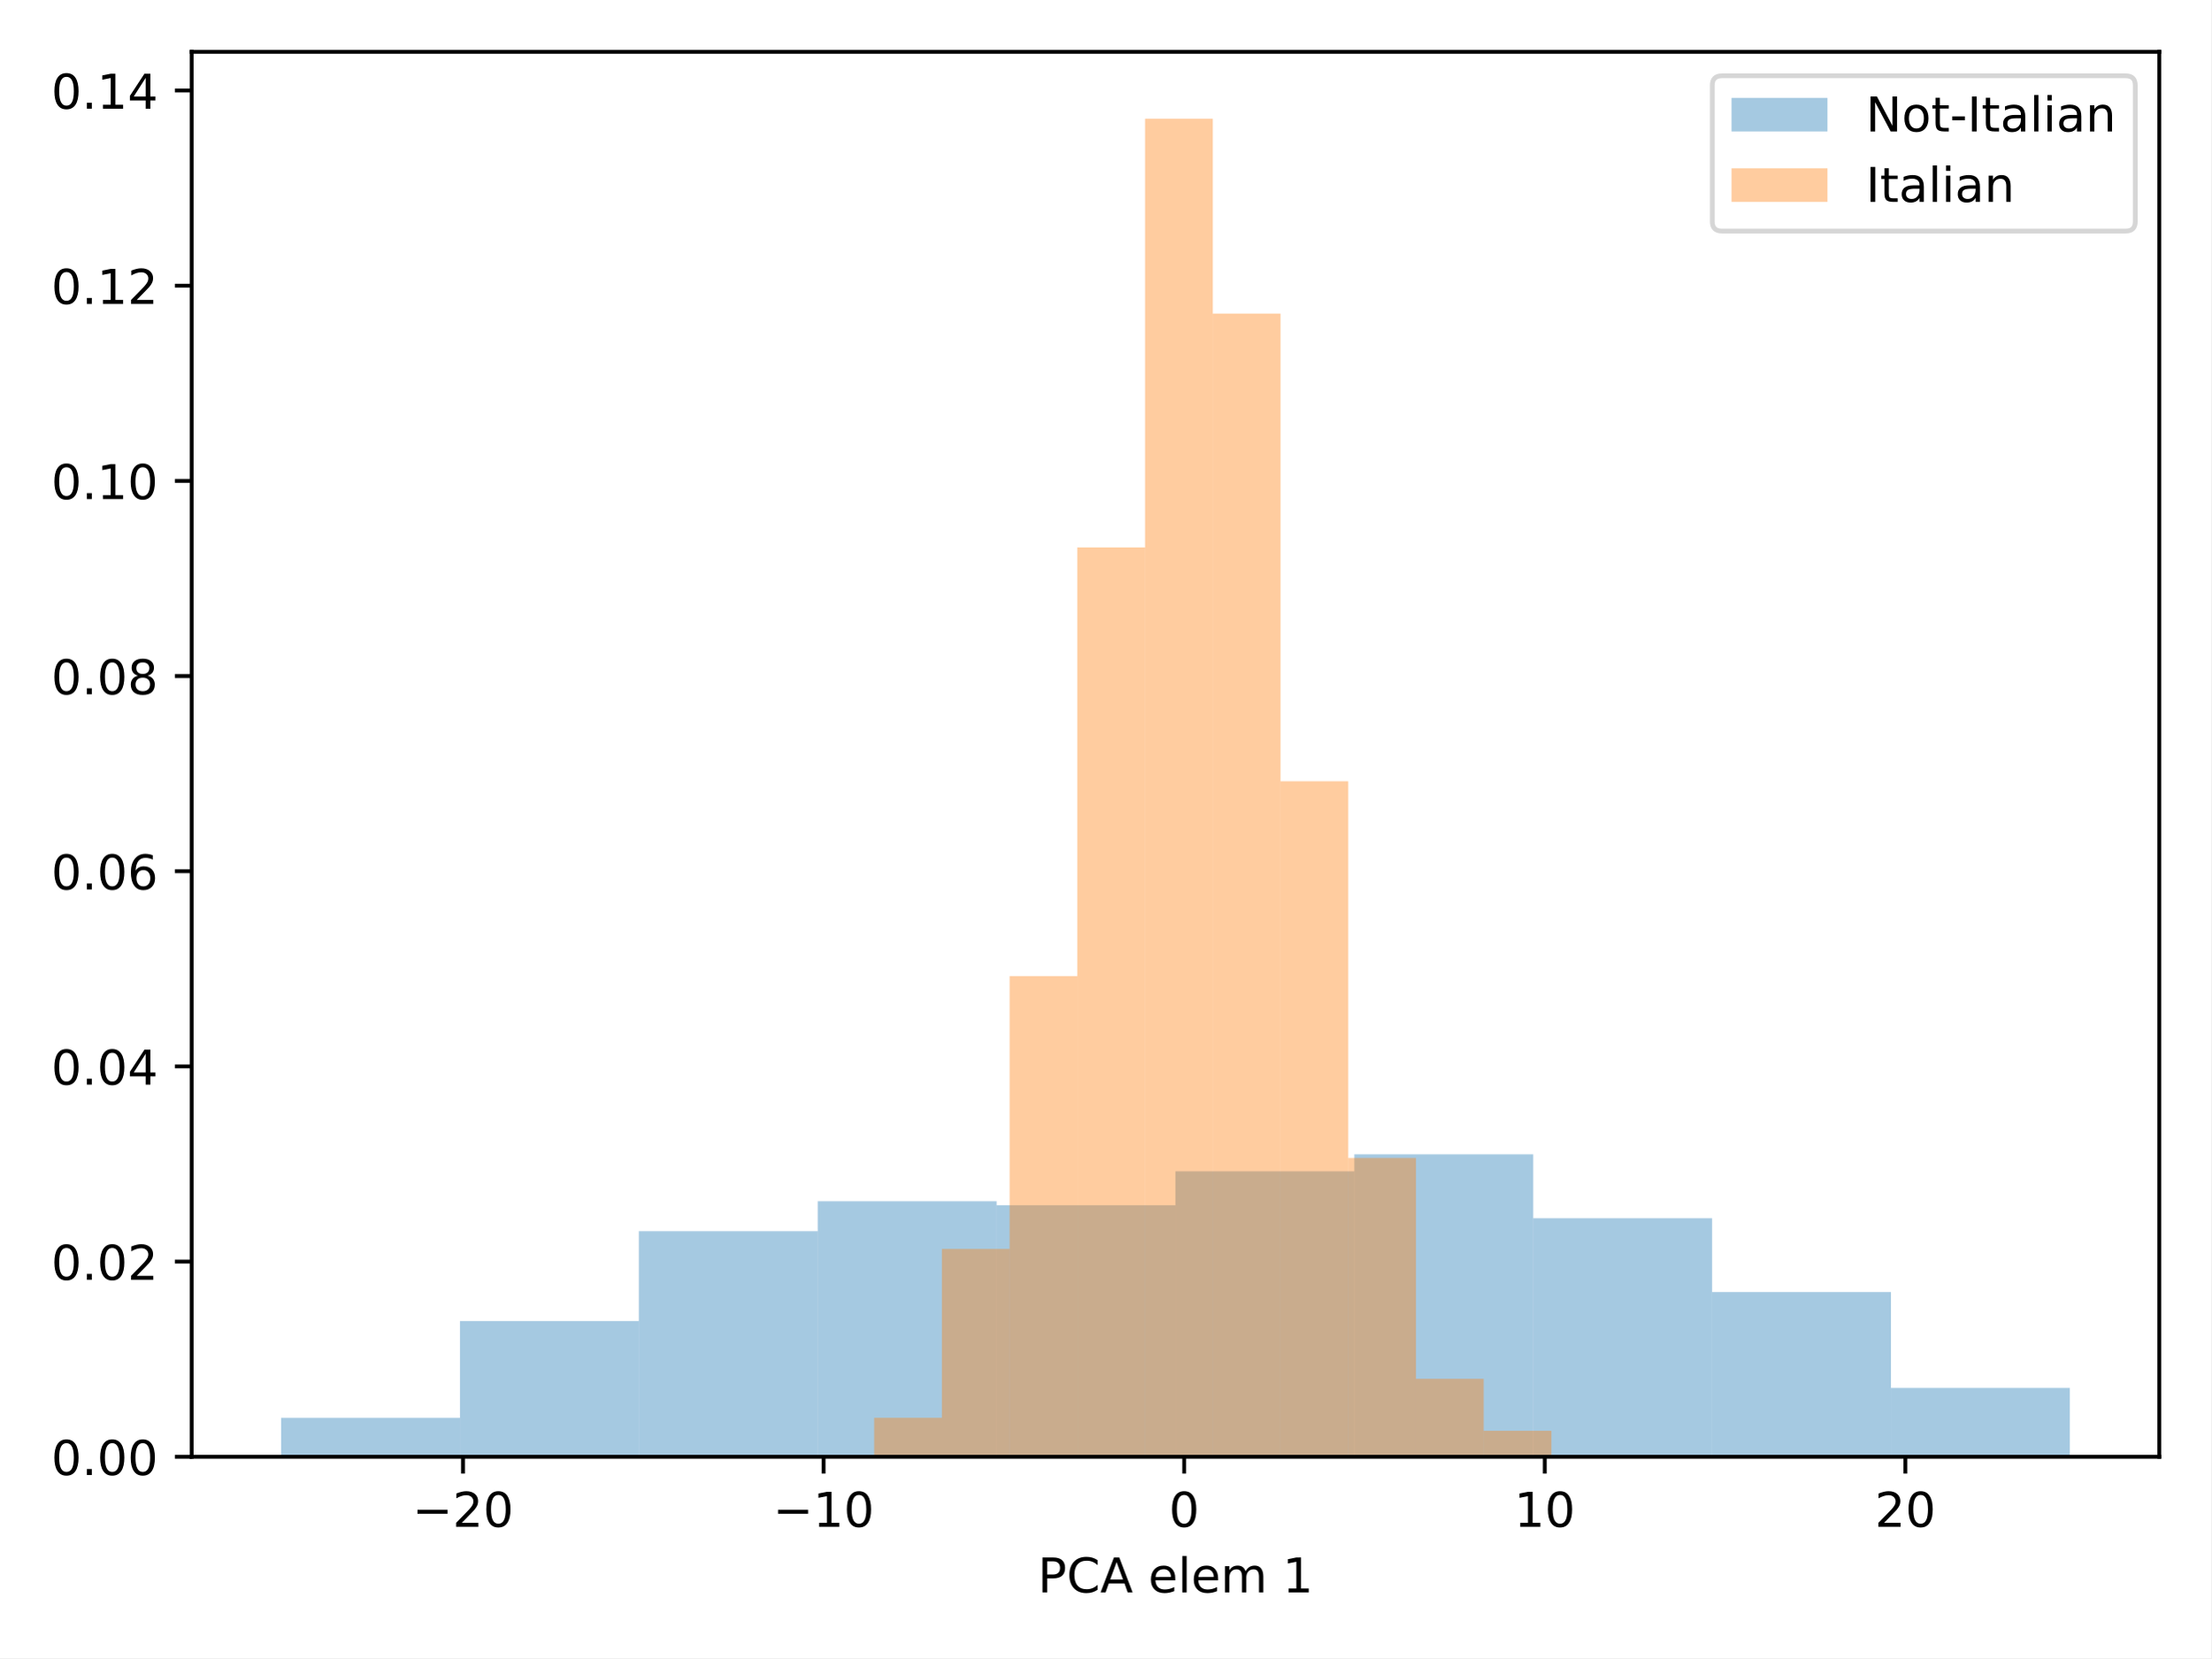
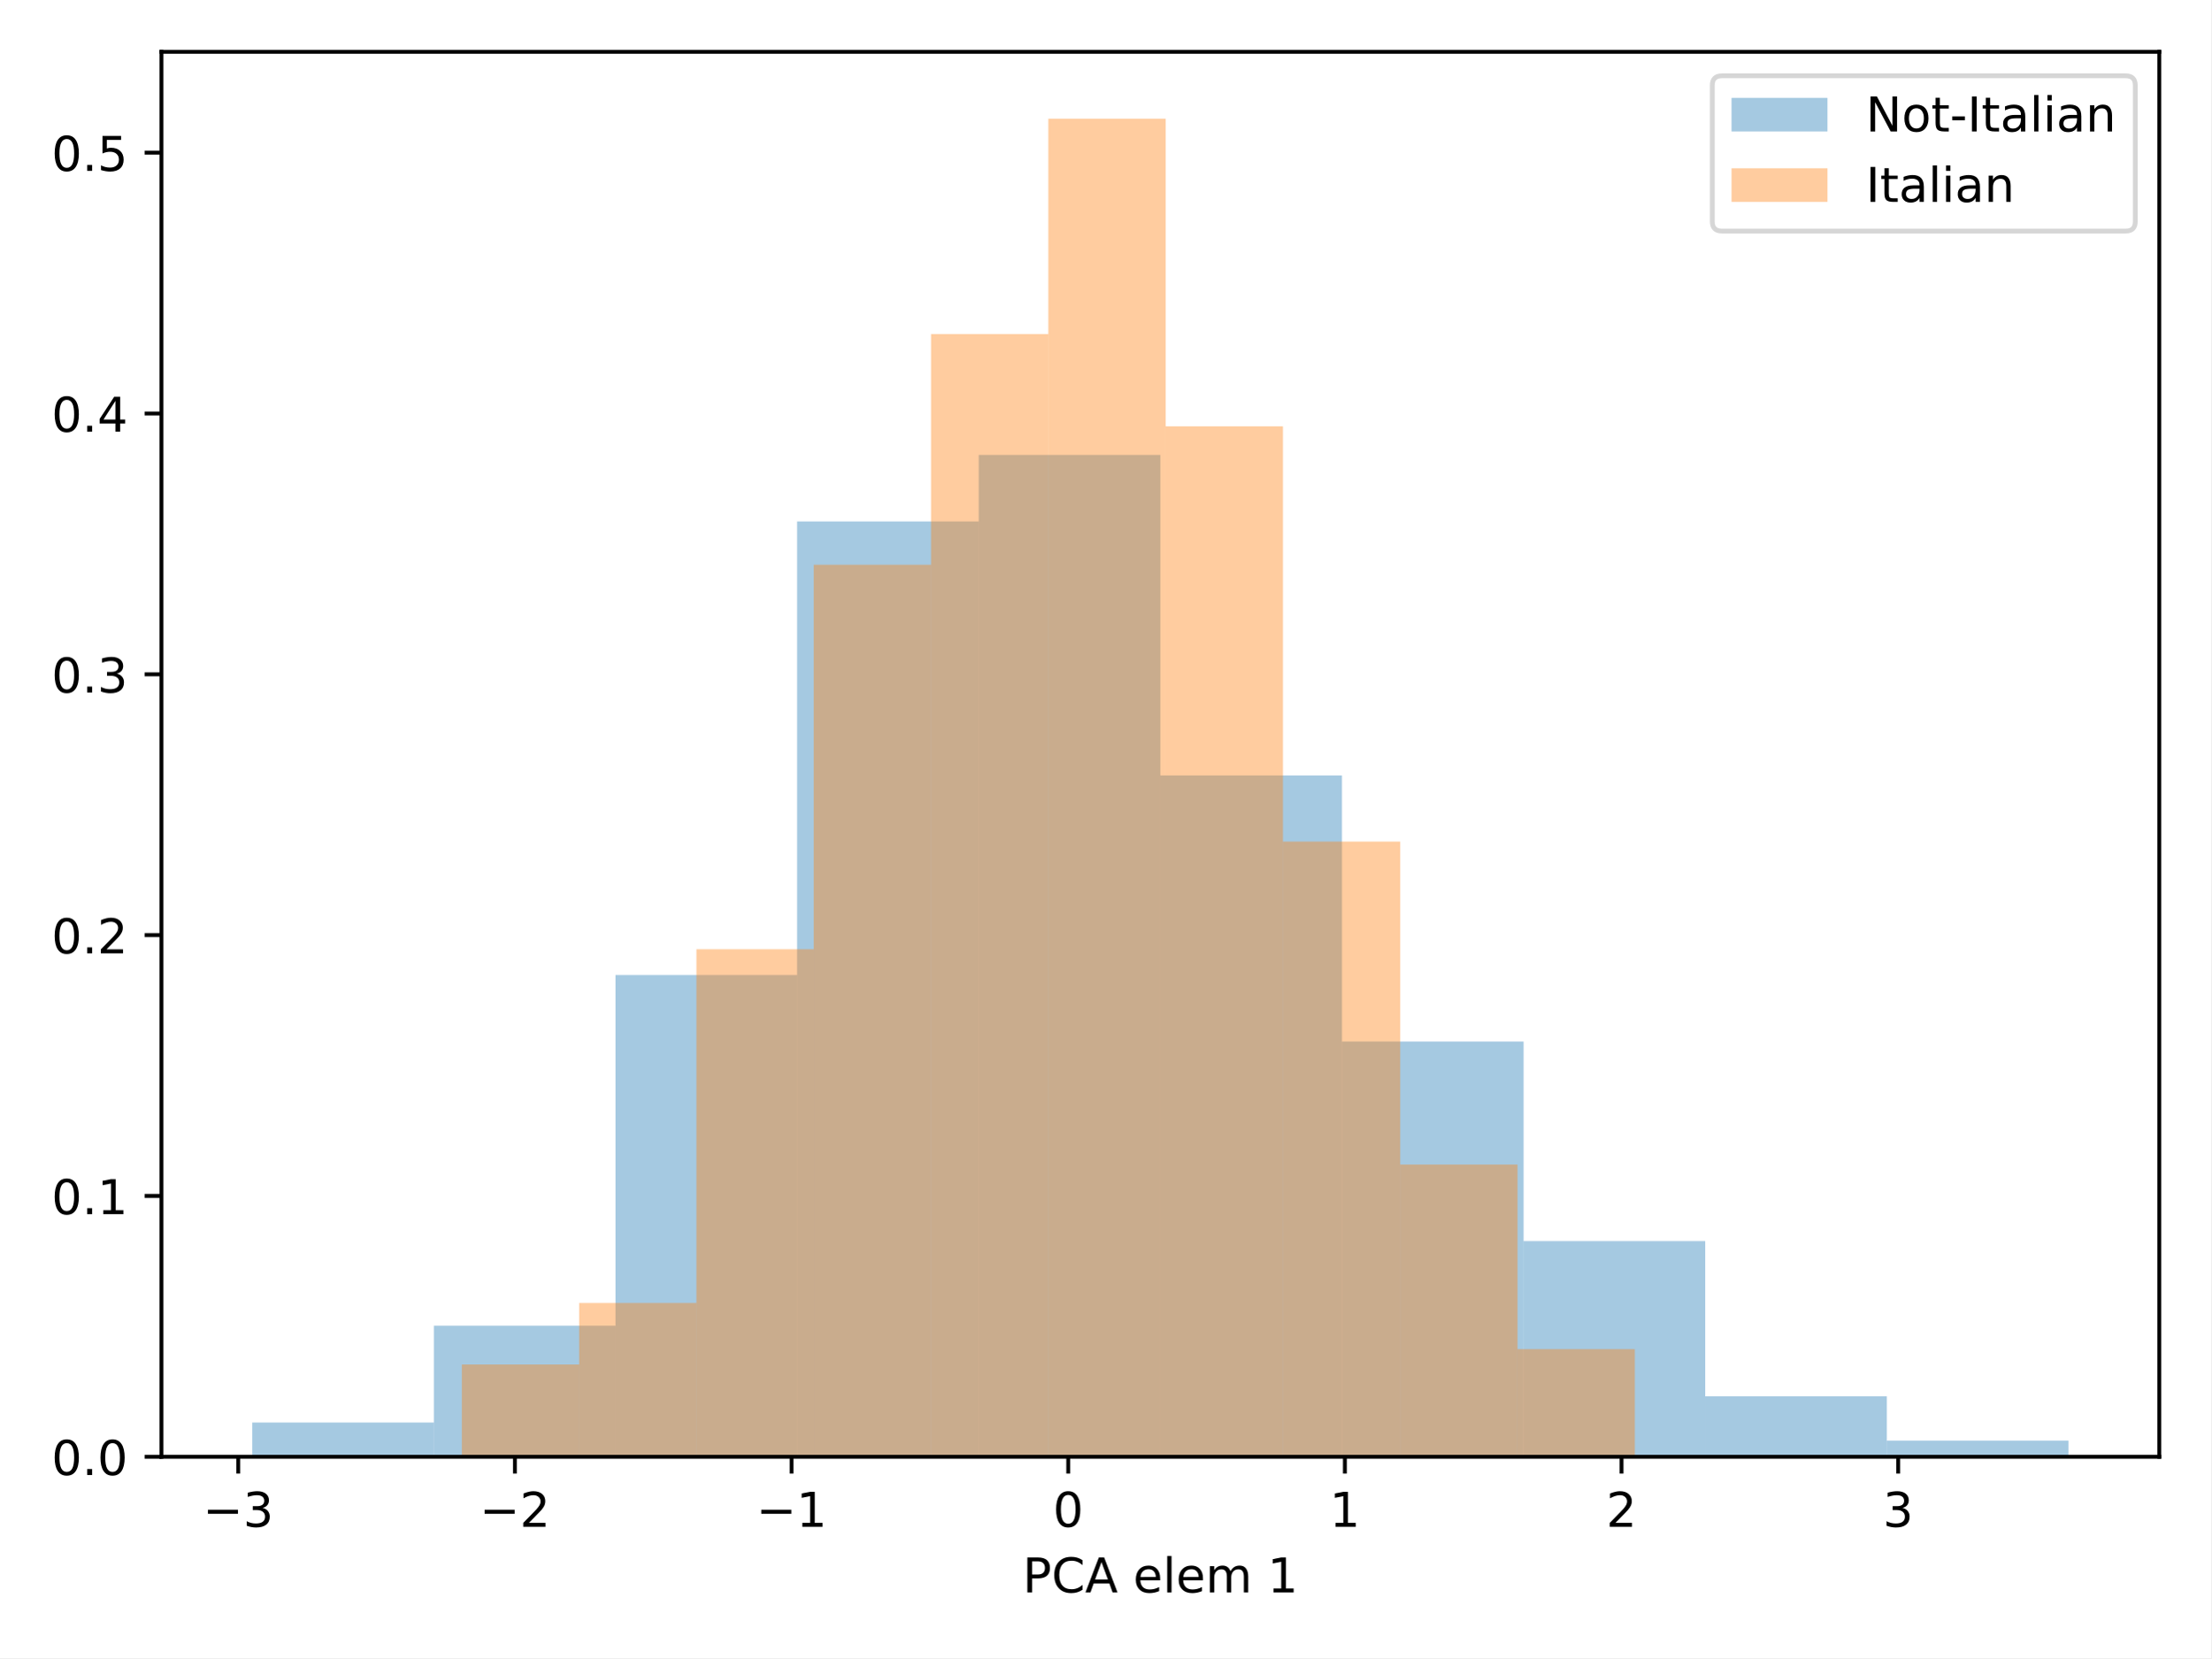
<svg xmlns="http://www.w3.org/2000/svg" xmlns:xlink="http://www.w3.org/1999/xlink" width="460.8pt" height="345.6pt" viewBox="0 0 460.8 345.6" version="1.1">
  <defs>
    <style type="text/css">*{stroke-linejoin: round; stroke-linecap: butt}</style>
  </defs>
  <g id="figure_1">
    <g id="patch_1">
      <path d="M 0 345.6  L 460.8 345.6  L 460.8 0  L 0 0  z " style="fill: #ffffff" />
    </g>
    <g id="axes_1">
      <g id="patch_2">
-         <path d="M 39.94 303.64  L 450 303.64  L 450 10.8  L 39.94 10.8  z " style="fill: #ffffff" />
+         <path d="M 33.64 303.64  L 450 303.64  L 450 10.8  L 33.64 10.8  z " style="fill: #ffffff" />
      </g>
      <g id="patch_3">
-         <path d="M 58.579 303.64  L 95.857 303.64  L 95.857 295.526  L 58.579 295.526  z " clip-path="url(#p3e5ce2c3be)" style="fill: #1f77b4; opacity: 0.4" />
+         <path d="M 52.565 303.64  L 90.416 303.64  L 90.416 296.497  L 52.565 296.497  z " clip-path="url(#p12274341e9)" style="fill: #1f77b4; opacity: 0.4" />
      </g>
      <g id="patch_4">
-         <path d="M 95.857 303.64  L 133.135 303.64  L 133.135 275.345  L 95.857 275.345  z " clip-path="url(#p3e5ce2c3be)" style="fill: #1f77b4; opacity: 0.4" />
+         <path d="M 90.416 303.64  L 128.267 303.64  L 128.267 276.329  L 90.416 276.329  z " clip-path="url(#p12274341e9)" style="fill: #1f77b4; opacity: 0.4" />
      </g>
      <g id="patch_5">
-         <path d="M 133.135 303.64  L 170.414 303.64  L 170.414 256.62  L 133.135 256.62  z " clip-path="url(#p3e5ce2c3be)" style="fill: #1f77b4; opacity: 0.4" />
+         <path d="M 128.267 303.64  L 166.118 303.64  L 166.118 203.221  L 128.267 203.221  z " clip-path="url(#p12274341e9)" style="fill: #1f77b4; opacity: 0.4" />
      </g>
      <g id="patch_6">
-         <path d="M 170.414 303.64  L 207.692 303.64  L 207.692 250.378  L 170.414 250.378  z " clip-path="url(#p3e5ce2c3be)" style="fill: #1f77b4; opacity: 0.4" />
+         <path d="M 166.118 303.64  L 203.969 303.64  L 203.969 108.684  L 166.118 108.684  z " clip-path="url(#p12274341e9)" style="fill: #1f77b4; opacity: 0.4" />
      </g>
      <g id="patch_7">
-         <path d="M 207.692 303.64  L 244.97 303.64  L 244.97 251.21  L 207.692 251.21  z " clip-path="url(#p3e5ce2c3be)" style="fill: #1f77b4; opacity: 0.4" />
+         <path d="M 203.969 303.64  L 241.82 303.64  L 241.82 94.819  L 203.969 94.819  z " clip-path="url(#p12274341e9)" style="fill: #1f77b4; opacity: 0.4" />
      </g>
      <g id="patch_8">
-         <path d="M 244.97 303.64  L 282.248 303.64  L 282.248 244.137  L 244.97 244.137  z " clip-path="url(#p3e5ce2c3be)" style="fill: #1f77b4; opacity: 0.4" />
+         <path d="M 241.82 303.64  L 279.671 303.64  L 279.671 161.625  L 241.82 161.625  z " clip-path="url(#p12274341e9)" style="fill: #1f77b4; opacity: 0.4" />
      </g>
      <g id="patch_9">
-         <path d="M 282.248 303.64  L 319.526 303.64  L 319.526 240.6  L 282.248 240.6  z " clip-path="url(#p3e5ce2c3be)" style="fill: #1f77b4; opacity: 0.4" />
+         <path d="M 279.671 303.64  L 317.522 303.64  L 317.522 217.086  L 279.671 217.086  z " clip-path="url(#p12274341e9)" style="fill: #1f77b4; opacity: 0.4" />
      </g>
      <g id="patch_10">
-         <path d="M 319.526 303.64  L 356.805 303.64  L 356.805 253.915  L 319.526 253.915  z " clip-path="url(#p3e5ce2c3be)" style="fill: #1f77b4; opacity: 0.4" />
+         <path d="M 317.522 303.64  L 355.373 303.64  L 355.373 258.683  L 317.522 258.683  z " clip-path="url(#p12274341e9)" style="fill: #1f77b4; opacity: 0.4" />
      </g>
      <g id="patch_11">
-         <path d="M 356.805 303.64  L 394.083 303.64  L 394.083 269.311  L 356.805 269.311  z " clip-path="url(#p3e5ce2c3be)" style="fill: #1f77b4; opacity: 0.4" />
+         <path d="M 355.373 303.64  L 393.224 303.64  L 393.224 291.035  L 355.373 291.035  z " clip-path="url(#p12274341e9)" style="fill: #1f77b4; opacity: 0.4" />
      </g>
      <g id="patch_12">
-         <path d="M 394.083 303.64  L 431.361 303.64  L 431.361 289.284  L 394.083 289.284  z " clip-path="url(#p3e5ce2c3be)" style="fill: #1f77b4; opacity: 0.4" />
+         <path d="M 393.224 303.64  L 431.075 303.64  L 431.075 300.279  L 393.224 300.279  z " clip-path="url(#p12274341e9)" style="fill: #1f77b4; opacity: 0.4" />
      </g>
      <g id="patch_13">
-         <path d="M 182.178 303.64  L 196.292 303.64  L 196.292 295.517  L 182.178 295.517  z " clip-path="url(#p3e5ce2c3be)" style="fill: #ff7f0e; opacity: 0.4" />
+         <path d="M 96.247 303.64  L 120.693 303.64  L 120.693 284.406  L 96.247 284.406  z " clip-path="url(#p12274341e9)" style="fill: #ff7f0e; opacity: 0.4" />
      </g>
      <g id="patch_14">
-         <path d="M 196.292 303.64  L 210.406 303.64  L 210.406 260.316  L 196.292 260.316  z " clip-path="url(#p3e5ce2c3be)" style="fill: #ff7f0e; opacity: 0.4" />
+         <path d="M 120.693 303.64  L 145.138 303.64  L 145.138 271.583  L 120.693 271.583  z " clip-path="url(#p12274341e9)" style="fill: #ff7f0e; opacity: 0.4" />
      </g>
      <g id="patch_15">
-         <path d="M 210.406 303.64  L 224.52 303.64  L 224.52 203.454  L 210.406 203.454  z " clip-path="url(#p3e5ce2c3be)" style="fill: #ff7f0e; opacity: 0.4" />
+         <path d="M 145.138 303.64  L 169.584 303.64  L 169.584 197.852  L 145.138 197.852  z " clip-path="url(#p12274341e9)" style="fill: #ff7f0e; opacity: 0.4" />
      </g>
      <g id="patch_16">
-         <path d="M 224.52 303.64  L 238.634 303.64  L 238.634 114.1  L 224.52 114.1  z " clip-path="url(#p3e5ce2c3be)" style="fill: #ff7f0e; opacity: 0.4" />
+         <path d="M 169.584 303.64  L 194.029 303.64  L 194.029 117.71  L 169.584 117.71  z " clip-path="url(#p12274341e9)" style="fill: #ff7f0e; opacity: 0.4" />
      </g>
      <g id="patch_17">
-         <path d="M 238.634 303.64  L 252.748 303.64  L 252.748 24.745  L 238.634 24.745  z " clip-path="url(#p3e5ce2c3be)" style="fill: #ff7f0e; opacity: 0.4" />
+         <path d="M 194.029 303.64  L 218.475 303.64  L 218.475 69.624  L 194.029 69.624  z " clip-path="url(#p12274341e9)" style="fill: #ff7f0e; opacity: 0.4" />
      </g>
      <g id="patch_18">
-         <path d="M 252.748 303.64  L 266.862 303.64  L 266.862 65.361  L 252.748 65.361  z " clip-path="url(#p3e5ce2c3be)" style="fill: #ff7f0e; opacity: 0.4" />
+         <path d="M 218.475 303.64  L 242.92 303.64  L 242.92 24.745  L 218.475 24.745  z " clip-path="url(#p12274341e9)" style="fill: #ff7f0e; opacity: 0.4" />
      </g>
      <g id="patch_19">
-         <path d="M 266.862 303.64  L 280.976 303.64  L 280.976 162.839  L 266.862 162.839  z " clip-path="url(#p3e5ce2c3be)" style="fill: #ff7f0e; opacity: 0.4" />
+         <path d="M 242.92 303.64  L 267.366 303.64  L 267.366 88.859  L 242.92 88.859  z " clip-path="url(#p12274341e9)" style="fill: #ff7f0e; opacity: 0.4" />
      </g>
      <g id="patch_20">
-         <path d="M 280.976 303.64  L 295.09 303.64  L 295.09 241.362  L 280.976 241.362  z " clip-path="url(#p3e5ce2c3be)" style="fill: #ff7f0e; opacity: 0.4" />
+         <path d="M 267.366 303.64  L 291.811 303.64  L 291.811 175.412  L 267.366 175.412  z " clip-path="url(#p12274341e9)" style="fill: #ff7f0e; opacity: 0.4" />
      </g>
      <g id="patch_21">
-         <path d="M 295.09 303.64  L 309.205 303.64  L 309.205 287.394  L 295.09 287.394  z " clip-path="url(#p3e5ce2c3be)" style="fill: #ff7f0e; opacity: 0.4" />
+         <path d="M 291.811 303.64  L 316.257 303.64  L 316.257 242.732  L 291.811 242.732  z " clip-path="url(#p12274341e9)" style="fill: #ff7f0e; opacity: 0.4" />
      </g>
      <g id="patch_22">
-         <path d="M 309.205 303.64  L 323.319 303.64  L 323.319 298.225  L 309.205 298.225  z " clip-path="url(#p3e5ce2c3be)" style="fill: #ff7f0e; opacity: 0.4" />
+         <path d="M 316.257 303.64  L 340.702 303.64  L 340.702 281.2  L 316.257 281.2  z " clip-path="url(#p12274341e9)" style="fill: #ff7f0e; opacity: 0.4" />
      </g>
      <g id="matplotlib.axis_1">
        <g id="xtick_1">
          <g id="line2d_1">
            <defs>
-               <path id="m0249acb143" d="M 0 0  L 0 3.5  " style="stroke: #000000; stroke-width: 0.8" />
+               <path id="m797d9defd5" d="M 0 0  L 0 3.5  " style="stroke: #000000; stroke-width: 0.8" />
            </defs>
            <g>
-               <use xlink:href="#m0249acb143" x="96.488" y="303.64" style="stroke: #000000; stroke-width: 0.8" />
+               <use xlink:href="#m797d9defd5" x="49.646" y="303.64" style="stroke: #000000; stroke-width: 0.8" />
            </g>
          </g>
          <g id="text_1">
-             <g transform="translate(85.9361 318.2384) scale(0.1 -0.1)">
+             <g transform="translate(42.27496 318.2384) scale(0.1 -0.1)">
              <defs>
                <path id="DejaVuSans-2212" d="M 678 2272  L 4684 2272  L 4684 1741  L 678 1741  L 678 2272  z " transform="scale(0.015625)" />
+                 <path id="DejaVuSans-33" d="M 2597 2516  Q 3050 2419 3304 2112  Q 3559 1806 3559 1356  Q 3559 666 3084 287  Q 2609 -91 1734 -91  Q 1441 -91 1130 -33  Q 819 25 488 141  L 488 750  Q 750 597 1062 519  Q 1375 441 1716 441  Q 2309 441 2620 675  Q 2931 909 2931 1356  Q 2931 1769 2642 2001  Q 2353 2234 1838 2234  L 1294 2234  L 1294 2753  L 1863 2753  Q 2328 2753 2575 2939  Q 2822 3125 2822 3475  Q 2822 3834 2567 4026  Q 2313 4219 1838 4219  Q 1578 4219 1281 4162  Q 984 4106 628 3988  L 628 4550  Q 988 4650 1302 4700  Q 1616 4750 1894 4750  Q 2613 4750 3031 4423  Q 3450 4097 3450 3541  Q 3450 3153 3228 2886  Q 3006 2619 2597 2516  z " transform="scale(0.015625)" />
+               </defs>
+               <use xlink:href="#DejaVuSans-2212" />
+               <use xlink:href="#DejaVuSans-33" x="83.789" />
+             </g>
+           </g>
+         </g>
+         <g id="xtick_2">
+           <g id="line2d_2">
+             <g>
+               <use xlink:href="#m797d9defd5" x="107.304" y="303.64" style="stroke: #000000; stroke-width: 0.8" />
+             </g>
+           </g>
+           <g id="text_2">
+             <g transform="translate(99.93296 318.2384) scale(0.1 -0.1)">
+               <defs>
                <path id="DejaVuSans-32" d="M 1228 531  L 3431 531  L 3431 0  L 469 0  L 469 531  Q 828 903 1448 1529  Q 2069 2156 2228 2338  Q 2531 2678 2651 2914  Q 2772 3150 2772 3378  Q 2772 3750 2511 3984  Q 2250 4219 1831 4219  Q 1534 4219 1204 4116  Q 875 4013 500 3803  L 500 4441  Q 881 4594 1212 4672  Q 1544 4750 1819 4750  Q 2544 4750 2975 4387  Q 3406 4025 3406 3419  Q 3406 3131 3298 2873  Q 3191 2616 2906 2266  Q 2828 2175 2409 1742  Q 1991 1309 1228 531  z " transform="scale(0.015625)" />
-                 <path id="DejaVuSans-30" d="M 2034 4250  Q 1547 4250 1301 3770  Q 1056 3291 1056 2328  Q 1056 1369 1301 889  Q 1547 409 2034 409  Q 2525 409 2770 889  Q 3016 1369 3016 2328  Q 3016 3291 2770 3770  Q 2525 4250 2034 4250  z M 2034 4750  Q 2819 4750 3233 4129  Q 3647 3509 3647 2328  Q 3647 1150 3233 529  Q 2819 -91 2034 -91  Q 1250 -91 836 529  Q 422 1150 422 2328  Q 422 3509 836 4129  Q 1250 4750 2034 4750  z " transform="scale(0.015625)" />
              </defs>
              <use xlink:href="#DejaVuSans-2212" />
              <use xlink:href="#DejaVuSans-32" x="83.789" />
-               <use xlink:href="#DejaVuSans-30" x="147.412" />
-             </g>
-           </g>
-         </g>
-         <g id="xtick_2">
-           <g id="line2d_2">
-             <g>
-               <use xlink:href="#m0249acb143" x="171.638" y="303.64" style="stroke: #000000; stroke-width: 0.8" />
-             </g>
-           </g>
-           <g id="text_2">
-             <g transform="translate(161.0861 318.2384) scale(0.1 -0.1)">
+             </g>
+           </g>
+         </g>
+         <g id="xtick_3">
+           <g id="line2d_3">
+             <g>
+               <use xlink:href="#m797d9defd5" x="164.962" y="303.64" style="stroke: #000000; stroke-width: 0.8" />
+             </g>
+           </g>
+           <g id="text_3">
+             <g transform="translate(157.591 318.2384) scale(0.1 -0.1)">
              <defs>
                <path id="DejaVuSans-31" d="M 794 531  L 1825 531  L 1825 4091  L 703 3866  L 703 4441  L 1819 4666  L 2450 4666  L 2450 531  L 3481 531  L 3481 0  L 794 0  L 794 531  z " transform="scale(0.015625)" />
              </defs>
              <use xlink:href="#DejaVuSans-2212" />
              <use xlink:href="#DejaVuSans-31" x="83.789" />
-               <use xlink:href="#DejaVuSans-30" x="147.412" />
-             </g>
-           </g>
-         </g>
-         <g id="xtick_3">
-           <g id="line2d_3">
-             <g>
-               <use xlink:href="#m0249acb143" x="246.788" y="303.64" style="stroke: #000000; stroke-width: 0.8" />
-             </g>
-           </g>
-           <g id="text_3">
-             <g transform="translate(243.6072 318.2384) scale(0.1 -0.1)">
-               <use xlink:href="#DejaVuSans-30" />
            </g>
          </g>
        </g>
        <g id="xtick_4">
          <g id="line2d_4">
            <g>
-               <use xlink:href="#m0249acb143" x="321.938" y="303.64" style="stroke: #000000; stroke-width: 0.8" />
+               <use xlink:href="#m797d9defd5" x="222.62" y="303.64" style="stroke: #000000; stroke-width: 0.8" />
            </g>
          </g>
          <g id="text_4">
-             <g transform="translate(315.576 318.2384) scale(0.1 -0.1)">
-               <use xlink:href="#DejaVuSans-31" />
-               <use xlink:href="#DejaVuSans-30" x="63.623" />
+             <g transform="translate(219.4388 318.2384) scale(0.1 -0.1)">
+               <defs>
+                 <path id="DejaVuSans-30" d="M 2034 4250  Q 1547 4250 1301 3770  Q 1056 3291 1056 2328  Q 1056 1369 1301 889  Q 1547 409 2034 409  Q 2525 409 2770 889  Q 3016 1369 3016 2328  Q 3016 3291 2770 3770  Q 2525 4250 2034 4250  z M 2034 4750  Q 2819 4750 3233 4129  Q 3647 3509 3647 2328  Q 3647 1150 3233 529  Q 2819 -91 2034 -91  Q 1250 -91 836 529  Q 422 1150 422 2328  Q 422 3509 836 4129  Q 1250 4750 2034 4750  z " transform="scale(0.015625)" />
+               </defs>
+               <use xlink:href="#DejaVuSans-30" />
            </g>
          </g>
        </g>
        <g id="xtick_5">
          <g id="line2d_5">
            <g>
-               <use xlink:href="#m0249acb143" x="397.089" y="303.64" style="stroke: #000000; stroke-width: 0.8" />
+               <use xlink:href="#m797d9defd5" x="280.278" y="303.64" style="stroke: #000000; stroke-width: 0.8" />
            </g>
          </g>
          <g id="text_5">
-             <g transform="translate(390.726 318.2384) scale(0.1 -0.1)">
+             <g transform="translate(277.0968 318.2384) scale(0.1 -0.1)">
+               <use xlink:href="#DejaVuSans-31" />
+             </g>
+           </g>
+         </g>
+         <g id="xtick_6">
+           <g id="line2d_6">
+             <g>
+               <use xlink:href="#m797d9defd5" x="337.936" y="303.64" style="stroke: #000000; stroke-width: 0.8" />
+             </g>
+           </g>
+           <g id="text_6">
+             <g transform="translate(334.7548 318.2384) scale(0.1 -0.1)">
              <use xlink:href="#DejaVuSans-32" />
-               <use xlink:href="#DejaVuSans-30" x="63.623" />
-             </g>
-           </g>
-         </g>
-         <g id="text_6">
-           <g transform="translate(216.2716 331.9166) scale(0.1 -0.1)">
+             </g>
+           </g>
+         </g>
+         <g id="xtick_7">
+           <g id="line2d_7">
+             <g>
+               <use xlink:href="#m797d9defd5" x="395.594" y="303.64" style="stroke: #000000; stroke-width: 0.8" />
+             </g>
+           </g>
+           <g id="text_7">
+             <g transform="translate(392.4128 318.2384) scale(0.1 -0.1)">
+               <use xlink:href="#DejaVuSans-33" />
+             </g>
+           </g>
+         </g>
+         <g id="text_8">
+           <g transform="translate(213.1216 331.9166) scale(0.1 -0.1)">
            <defs>
              <path id="DejaVuSans-50" d="M 1259 4147  L 1259 2394  L 2053 2394  Q 2494 2394 2734 2622  Q 2975 2850 2975 3272  Q 2975 3691 2734 3919  Q 2494 4147 2053 4147  L 1259 4147  z M 628 4666  L 2053 4666  Q 2838 4666 3239 4311  Q 3641 3956 3641 3272  Q 3641 2581 3239 2228  Q 2838 1875 2053 1875  L 1259 1875  L 1259 0  L 628 0  L 628 4666  z " transform="scale(0.015625)" />
              <path id="DejaVuSans-43" d="M 4122 4306  L 4122 3641  Q 3803 3938 3442 4084  Q 3081 4231 2675 4231  Q 1875 4231 1450 3742  Q 1025 3253 1025 2328  Q 1025 1406 1450 917  Q 1875 428 2675 428  Q 3081 428 3442 575  Q 3803 722 4122 1019  L 4122 359  Q 3791 134 3420 21  Q 3050 -91 2638 -91  Q 1578 -91 968 557  Q 359 1206 359 2328  Q 359 3453 968 4101  Q 1578 4750 2638 4750  Q 3056 4750 3426 4639  Q 3797 4528 4122 4306  z " transform="scale(0.015625)" />
              <path id="DejaVuSans-41" d="M 2188 4044  L 1331 1722  L 3047 1722  L 2188 4044  z M 1831 4666  L 2547 4666  L 4325 0  L 3669 0  L 3244 1197  L 1141 1197  L 716 0  L 50 0  L 1831 4666  z " transform="scale(0.015625)" />
              <path id="DejaVuSans-20" transform="scale(0.015625)" />
              <path id="DejaVuSans-65" d="M 3597 1894  L 3597 1613  L 953 1613  Q 991 1019 1311 708  Q 1631 397 2203 397  Q 2534 397 2845 478  Q 3156 559 3463 722  L 3463 178  Q 3153 47 2828 -22  Q 2503 -91 2169 -91  Q 1331 -91 842 396  Q 353 884 353 1716  Q 353 2575 817 3079  Q 1281 3584 2069 3584  Q 2775 3584 3186 3129  Q 3597 2675 3597 1894  z M 3022 2063  Q 3016 2534 2758 2815  Q 2500 3097 2075 3097  Q 1594 3097 1305 2825  Q 1016 2553 972 2059  L 3022 2063  z " transform="scale(0.015625)" />
              <path id="DejaVuSans-6c" d="M 603 4863  L 1178 4863  L 1178 0  L 603 0  L 603 4863  z " transform="scale(0.015625)" />
              <path id="DejaVuSans-6d" d="M 3328 2828  Q 3544 3216 3844 3400  Q 4144 3584 4550 3584  Q 5097 3584 5394 3201  Q 5691 2819 5691 2113  L 5691 0  L 5113 0  L 5113 2094  Q 5113 2597 4934 2840  Q 4756 3084 4391 3084  Q 3944 3084 3684 2787  Q 3425 2491 3425 1978  L 3425 0  L 2847 0  L 2847 2094  Q 2847 2600 2669 2842  Q 2491 3084 2119 3084  Q 1678 3084 1418 2786  Q 1159 2488 1159 1978  L 1159 0  L 581 0  L 581 3500  L 1159 3500  L 1159 2956  Q 1356 3278 1631 3431  Q 1906 3584 2284 3584  Q 2666 3584 2933 3390  Q 3200 3197 3328 2828  z " transform="scale(0.015625)" />
            </defs>
            <use xlink:href="#DejaVuSans-50" />
            <use xlink:href="#DejaVuSans-43" x="60.303" />
            <use xlink:href="#DejaVuSans-41" x="130.127" />
            <use xlink:href="#DejaVuSans-20" x="198.535" />
            <use xlink:href="#DejaVuSans-65" x="230.322" />
            <use xlink:href="#DejaVuSans-6c" x="291.846" />
            <use xlink:href="#DejaVuSans-65" x="319.629" />
            <use xlink:href="#DejaVuSans-6d" x="381.152" />
            <use xlink:href="#DejaVuSans-20" x="478.564" />
            <use xlink:href="#DejaVuSans-31" x="510.352" />
          </g>
        </g>
      </g>
      <g id="matplotlib.axis_2">
        <g id="ytick_1">
-           <g id="line2d_6">
+           <g id="line2d_8">
            <defs>
-               <path id="m1e858f5b3e" d="M 0 0  L -3.5 0  " style="stroke: #000000; stroke-width: 0.8" />
+               <path id="m85309f00c6" d="M 0 0  L -3.5 0  " style="stroke: #000000; stroke-width: 0.8" />
            </defs>
            <g>
-               <use xlink:href="#m1e858f5b3e" x="39.94" y="303.64" style="stroke: #000000; stroke-width: 0.8" />
-             </g>
-           </g>
-           <g id="text_7">
-             <g transform="translate(10.67437 307.4392) scale(0.1 -0.1)">
+               <use xlink:href="#m85309f00c6" x="33.64" y="303.64" style="stroke: #000000; stroke-width: 0.8" />
+             </g>
+           </g>
+           <g id="text_9">
+             <g transform="translate(10.73687 307.4392) scale(0.1 -0.1)">
              <defs>
                <path id="DejaVuSans-2e" d="M 684 794  L 1344 794  L 1344 0  L 684 0  L 684 794  z " transform="scale(0.015625)" />
              </defs>
              <use xlink:href="#DejaVuSans-30" />
              <use xlink:href="#DejaVuSans-2e" x="63.623" />
              <use xlink:href="#DejaVuSans-30" x="95.41" />
-               <use xlink:href="#DejaVuSans-30" x="159.033" />
            </g>
          </g>
        </g>
        <g id="ytick_2">
-           <g id="line2d_7">
-             <g>
-               <use xlink:href="#m1e858f5b3e" x="39.94" y="262.957" style="stroke: #000000; stroke-width: 0.8" />
-             </g>
-           </g>
-           <g id="text_8">
-             <g transform="translate(10.67437 266.7558) scale(0.1 -0.1)">
-               <use xlink:href="#DejaVuSans-30" />
-               <use xlink:href="#DejaVuSans-2e" x="63.623" />
-               <use xlink:href="#DejaVuSans-30" x="95.41" />
-               <use xlink:href="#DejaVuSans-32" x="159.033" />
+           <g id="line2d_9">
+             <g>
+               <use xlink:href="#m85309f00c6" x="33.64" y="249.275" style="stroke: #000000; stroke-width: 0.8" />
+             </g>
+           </g>
+           <g id="text_10">
+             <g transform="translate(10.73687 253.074) scale(0.1 -0.1)">
+               <use xlink:href="#DejaVuSans-30" />
+               <use xlink:href="#DejaVuSans-2e" x="63.623" />
+               <use xlink:href="#DejaVuSans-31" x="95.41" />
            </g>
          </g>
        </g>
        <g id="ytick_3">
-           <g id="line2d_8">
-             <g>
-               <use xlink:href="#m1e858f5b3e" x="39.94" y="222.273" style="stroke: #000000; stroke-width: 0.8" />
-             </g>
-           </g>
-           <g id="text_9">
-             <g transform="translate(10.67437 226.0723) scale(0.1 -0.1)">
+           <g id="line2d_10">
+             <g>
+               <use xlink:href="#m85309f00c6" x="33.64" y="194.91" style="stroke: #000000; stroke-width: 0.8" />
+             </g>
+           </g>
+           <g id="text_11">
+             <g transform="translate(10.73687 198.7087) scale(0.1 -0.1)">
+               <use xlink:href="#DejaVuSans-30" />
+               <use xlink:href="#DejaVuSans-2e" x="63.623" />
+               <use xlink:href="#DejaVuSans-32" x="95.41" />
+             </g>
+           </g>
+         </g>
+         <g id="ytick_4">
+           <g id="line2d_11">
+             <g>
+               <use xlink:href="#m85309f00c6" x="33.64" y="140.544" style="stroke: #000000; stroke-width: 0.8" />
+             </g>
+           </g>
+           <g id="text_12">
+             <g transform="translate(10.73687 144.3435) scale(0.1 -0.1)">
+               <use xlink:href="#DejaVuSans-30" />
+               <use xlink:href="#DejaVuSans-2e" x="63.623" />
+               <use xlink:href="#DejaVuSans-33" x="95.41" />
+             </g>
+           </g>
+         </g>
+         <g id="ytick_5">
+           <g id="line2d_12">
+             <g>
+               <use xlink:href="#m85309f00c6" x="33.64" y="86.179" style="stroke: #000000; stroke-width: 0.8" />
+             </g>
+           </g>
+           <g id="text_13">
+             <g transform="translate(10.73687 89.97826) scale(0.1 -0.1)">
              <defs>
                <path id="DejaVuSans-34" d="M 2419 4116  L 825 1625  L 2419 1625  L 2419 4116  z M 2253 4666  L 3047 4666  L 3047 1625  L 3713 1625  L 3713 1100  L 3047 1100  L 3047 0  L 2419 0  L 2419 1100  L 313 1100  L 313 1709  L 2253 4666  z " transform="scale(0.015625)" />
              </defs>
              <use xlink:href="#DejaVuSans-30" />
              <use xlink:href="#DejaVuSans-2e" x="63.623" />
-               <use xlink:href="#DejaVuSans-30" x="95.41" />
-               <use xlink:href="#DejaVuSans-34" x="159.033" />
-             </g>
-           </g>
-         </g>
-         <g id="ytick_4">
-           <g id="line2d_9">
-             <g>
-               <use xlink:href="#m1e858f5b3e" x="39.94" y="181.59" style="stroke: #000000; stroke-width: 0.8" />
-             </g>
-           </g>
-           <g id="text_10">
-             <g transform="translate(10.67437 185.3888) scale(0.1 -0.1)">
-               <defs>
-                 <path id="DejaVuSans-36" d="M 2113 2584  Q 1688 2584 1439 2293  Q 1191 2003 1191 1497  Q 1191 994 1439 701  Q 1688 409 2113 409  Q 2538 409 2786 701  Q 3034 994 3034 1497  Q 3034 2003 2786 2293  Q 2538 2584 2113 2584  z M 3366 4563  L 3366 3988  Q 3128 4100 2886 4159  Q 2644 4219 2406 4219  Q 1781 4219 1451 3797  Q 1122 3375 1075 2522  Q 1259 2794 1537 2939  Q 1816 3084 2150 3084  Q 2853 3084 3261 2657  Q 3669 2231 3669 1497  Q 3669 778 3244 343  Q 2819 -91 2113 -91  Q 1303 -91 875 529  Q 447 1150 447 2328  Q 447 3434 972 4092  Q 1497 4750 2381 4750  Q 2619 4750 2861 4703  Q 3103 4656 3366 4563  z " transform="scale(0.015625)" />
-               </defs>
-               <use xlink:href="#DejaVuSans-30" />
-               <use xlink:href="#DejaVuSans-2e" x="63.623" />
-               <use xlink:href="#DejaVuSans-30" x="95.41" />
-               <use xlink:href="#DejaVuSans-36" x="159.033" />
-             </g>
-           </g>
-         </g>
-         <g id="ytick_5">
-           <g id="line2d_10">
-             <g>
-               <use xlink:href="#m1e858f5b3e" x="39.94" y="140.906" style="stroke: #000000; stroke-width: 0.8" />
-             </g>
-           </g>
-           <g id="text_11">
-             <g transform="translate(10.67437 144.7054) scale(0.1 -0.1)">
-               <defs>
-                 <path id="DejaVuSans-38" d="M 2034 2216  Q 1584 2216 1326 1975  Q 1069 1734 1069 1313  Q 1069 891 1326 650  Q 1584 409 2034 409  Q 2484 409 2743 651  Q 3003 894 3003 1313  Q 3003 1734 2745 1975  Q 2488 2216 2034 2216  z M 1403 2484  Q 997 2584 770 2862  Q 544 3141 544 3541  Q 544 4100 942 4425  Q 1341 4750 2034 4750  Q 2731 4750 3128 4425  Q 3525 4100 3525 3541  Q 3525 3141 3298 2862  Q 3072 2584 2669 2484  Q 3125 2378 3379 2068  Q 3634 1759 3634 1313  Q 3634 634 3220 271  Q 2806 -91 2034 -91  Q 1263 -91 848 271  Q 434 634 434 1313  Q 434 1759 690 2068  Q 947 2378 1403 2484  z M 1172 3481  Q 1172 3119 1398 2916  Q 1625 2713 2034 2713  Q 2441 2713 2670 2916  Q 2900 3119 2900 3481  Q 2900 3844 2670 4047  Q 2441 4250 2034 4250  Q 1625 4250 1398 4047  Q 1172 3844 1172 3481  z " transform="scale(0.015625)" />
-               </defs>
-               <use xlink:href="#DejaVuSans-30" />
-               <use xlink:href="#DejaVuSans-2e" x="63.623" />
-               <use xlink:href="#DejaVuSans-30" x="95.41" />
-               <use xlink:href="#DejaVuSans-38" x="159.033" />
+               <use xlink:href="#DejaVuSans-34" x="95.41" />
            </g>
          </g>
        </g>
        <g id="ytick_6">
-           <g id="line2d_11">
-             <g>
-               <use xlink:href="#m1e858f5b3e" x="39.94" y="100.223" style="stroke: #000000; stroke-width: 0.8" />
-             </g>
-           </g>
-           <g id="text_12">
-             <g transform="translate(10.67437 104.0219) scale(0.1 -0.1)">
-               <use xlink:href="#DejaVuSans-30" />
-               <use xlink:href="#DejaVuSans-2e" x="63.623" />
-               <use xlink:href="#DejaVuSans-31" x="95.41" />
-               <use xlink:href="#DejaVuSans-30" x="159.033" />
-             </g>
-           </g>
-         </g>
-         <g id="ytick_7">
-           <g id="line2d_12">
-             <g>
-               <use xlink:href="#m1e858f5b3e" x="39.94" y="59.539" style="stroke: #000000; stroke-width: 0.8" />
-             </g>
-           </g>
-           <g id="text_13">
-             <g transform="translate(10.67437 63.33846) scale(0.1 -0.1)">
-               <use xlink:href="#DejaVuSans-30" />
-               <use xlink:href="#DejaVuSans-2e" x="63.623" />
-               <use xlink:href="#DejaVuSans-31" x="95.41" />
-               <use xlink:href="#DejaVuSans-32" x="159.033" />
-             </g>
-           </g>
-         </g>
-         <g id="ytick_8">
          <g id="line2d_13">
            <g>
-               <use xlink:href="#m1e858f5b3e" x="39.94" y="18.856" style="stroke: #000000; stroke-width: 0.8" />
+               <use xlink:href="#m85309f00c6" x="33.64" y="31.814" style="stroke: #000000; stroke-width: 0.8" />
            </g>
          </g>
          <g id="text_14">
-             <g transform="translate(10.67437 22.655) scale(0.1 -0.1)">
-               <use xlink:href="#DejaVuSans-30" />
-               <use xlink:href="#DejaVuSans-2e" x="63.623" />
-               <use xlink:href="#DejaVuSans-31" x="95.41" />
-               <use xlink:href="#DejaVuSans-34" x="159.033" />
+             <g transform="translate(10.73687 35.61302) scale(0.1 -0.1)">
+               <defs>
+                 <path id="DejaVuSans-35" d="M 691 4666  L 3169 4666  L 3169 4134  L 1269 4134  L 1269 2991  Q 1406 3038 1543 3061  Q 1681 3084 1819 3084  Q 2600 3084 3056 2656  Q 3513 2228 3513 1497  Q 3513 744 3044 326  Q 2575 -91 1722 -91  Q 1428 -91 1123 -41  Q 819 9 494 109  L 494 744  Q 775 591 1075 516  Q 1375 441 1709 441  Q 2250 441 2565 725  Q 2881 1009 2881 1497  Q 2881 1984 2565 2268  Q 2250 2553 1709 2553  Q 1456 2553 1204 2497  Q 953 2441 691 2322  L 691 4666  z " transform="scale(0.015625)" />
+               </defs>
+               <use xlink:href="#DejaVuSans-30" />
+               <use xlink:href="#DejaVuSans-2e" x="63.623" />
+               <use xlink:href="#DejaVuSans-35" x="95.41" />
            </g>
          </g>
        </g>
      </g>
      <g id="patch_23">
-         <path d="M 39.94 303.64  L 39.94 10.8  " style="fill: none; stroke: #000000; stroke-width: 0.8; stroke-linejoin: miter; stroke-linecap: square" />
+         <path d="M 33.64 303.64  L 33.64 10.8  " style="fill: none; stroke: #000000; stroke-width: 0.8; stroke-linejoin: miter; stroke-linecap: square" />
      </g>
      <g id="patch_24">
        <path d="M 450 303.64  L 450 10.8  " style="fill: none; stroke: #000000; stroke-width: 0.8; stroke-linejoin: miter; stroke-linecap: square" />
      </g>
      <g id="patch_25">
-         <path d="M 39.94 303.64  L 450 303.64  " style="fill: none; stroke: #000000; stroke-width: 0.8; stroke-linejoin: miter; stroke-linecap: square" />
+         <path d="M 33.64 303.64  L 450 303.64  " style="fill: none; stroke: #000000; stroke-width: 0.8; stroke-linejoin: miter; stroke-linecap: square" />
      </g>
      <g id="patch_26">
-         <path d="M 39.94 10.8  L 450 10.8  " style="fill: none; stroke: #000000; stroke-width: 0.8; stroke-linejoin: miter; stroke-linecap: square" />
+         <path d="M 33.64 10.8  L 450 10.8  " style="fill: none; stroke: #000000; stroke-width: 0.8; stroke-linejoin: miter; stroke-linecap: square" />
      </g>
      <g id="legend_1">
        <g id="patch_27">
          <path d="M 358.852 48.156  L 443 48.156  Q 445 48.156 445 46.156  L 445 17.8  Q 445 15.8 443 15.8  L 358.852 15.8  Q 356.852 15.8 356.852 17.8  L 356.852 46.156  Q 356.852 48.156 358.852 48.156  z " style="fill: #ffffff; opacity: 0.8; stroke: #cccccc; stroke-linejoin: miter" />
        </g>
        <g id="patch_28">
          <path d="M 360.852 27.398  L 380.852 27.398  L 380.852 20.398  L 360.852 20.398  z " style="fill: #1f77b4; opacity: 0.4" />
        </g>
        <g id="text_15">
          <g transform="translate(388.8516 27.39844) scale(0.1 -0.1)">
            <defs>
              <path id="DejaVuSans-4e" d="M 628 4666  L 1478 4666  L 3547 763  L 3547 4666  L 4159 4666  L 4159 0  L 3309 0  L 1241 3903  L 1241 0  L 628 0  L 628 4666  z " transform="scale(0.015625)" />
              <path id="DejaVuSans-6f" d="M 1959 3097  Q 1497 3097 1228 2736  Q 959 2375 959 1747  Q 959 1119 1226 758  Q 1494 397 1959 397  Q 2419 397 2687 759  Q 2956 1122 2956 1747  Q 2956 2369 2687 2733  Q 2419 3097 1959 3097  z M 1959 3584  Q 2709 3584 3137 3096  Q 3566 2609 3566 1747  Q 3566 888 3137 398  Q 2709 -91 1959 -91  Q 1206 -91 779 398  Q 353 888 353 1747  Q 353 2609 779 3096  Q 1206 3584 1959 3584  z " transform="scale(0.015625)" />
              <path id="DejaVuSans-74" d="M 1172 4494  L 1172 3500  L 2356 3500  L 2356 3053  L 1172 3053  L 1172 1153  Q 1172 725 1289 603  Q 1406 481 1766 481  L 2356 481  L 2356 0  L 1766 0  Q 1100 0 847 248  Q 594 497 594 1153  L 594 3053  L 172 3053  L 172 3500  L 594 3500  L 594 4494  L 1172 4494  z " transform="scale(0.015625)" />
              <path id="DejaVuSans-2d" d="M 313 2009  L 1997 2009  L 1997 1497  L 313 1497  L 313 2009  z " transform="scale(0.015625)" />
              <path id="DejaVuSans-49" d="M 628 4666  L 1259 4666  L 1259 0  L 628 0  L 628 4666  z " transform="scale(0.015625)" />
              <path id="DejaVuSans-61" d="M 2194 1759  Q 1497 1759 1228 1600  Q 959 1441 959 1056  Q 959 750 1161 570  Q 1363 391 1709 391  Q 2188 391 2477 730  Q 2766 1069 2766 1631  L 2766 1759  L 2194 1759  z M 3341 1997  L 3341 0  L 2766 0  L 2766 531  Q 2569 213 2275 61  Q 1981 -91 1556 -91  Q 1019 -91 701 211  Q 384 513 384 1019  Q 384 1609 779 1909  Q 1175 2209 1959 2209  L 2766 2209  L 2766 2266  Q 2766 2663 2505 2880  Q 2244 3097 1772 3097  Q 1472 3097 1187 3025  Q 903 2953 641 2809  L 641 3341  Q 956 3463 1253 3523  Q 1550 3584 1831 3584  Q 2591 3584 2966 3190  Q 3341 2797 3341 1997  z " transform="scale(0.015625)" />
              <path id="DejaVuSans-69" d="M 603 3500  L 1178 3500  L 1178 0  L 603 0  L 603 3500  z M 603 4863  L 1178 4863  L 1178 4134  L 603 4134  L 603 4863  z " transform="scale(0.015625)" />
              <path id="DejaVuSans-6e" d="M 3513 2113  L 3513 0  L 2938 0  L 2938 2094  Q 2938 2591 2744 2837  Q 2550 3084 2163 3084  Q 1697 3084 1428 2787  Q 1159 2491 1159 1978  L 1159 0  L 581 0  L 581 3500  L 1159 3500  L 1159 2956  Q 1366 3272 1645 3428  Q 1925 3584 2291 3584  Q 2894 3584 3203 3211  Q 3513 2838 3513 2113  z " transform="scale(0.015625)" />
            </defs>
            <use xlink:href="#DejaVuSans-4e" />
            <use xlink:href="#DejaVuSans-6f" x="74.805" />
            <use xlink:href="#DejaVuSans-74" x="135.986" />
            <use xlink:href="#DejaVuSans-2d" x="175.195" />
            <use xlink:href="#DejaVuSans-49" x="211.279" />
            <use xlink:href="#DejaVuSans-74" x="240.771" />
            <use xlink:href="#DejaVuSans-61" x="279.98" />
            <use xlink:href="#DejaVuSans-6c" x="341.26" />
            <use xlink:href="#DejaVuSans-69" x="369.043" />
            <use xlink:href="#DejaVuSans-61" x="396.826" />
            <use xlink:href="#DejaVuSans-6e" x="458.105" />
          </g>
        </g>
        <g id="patch_29">
          <path d="M 360.852 42.077  L 380.852 42.077  L 380.852 35.077  L 360.852 35.077  z " style="fill: #ff7f0e; opacity: 0.4" />
        </g>
        <g id="text_16">
          <g transform="translate(388.8516 42.07656) scale(0.1 -0.1)">
            <use xlink:href="#DejaVuSans-49" />
            <use xlink:href="#DejaVuSans-74" x="29.492" />
            <use xlink:href="#DejaVuSans-61" x="68.701" />
            <use xlink:href="#DejaVuSans-6c" x="129.98" />
            <use xlink:href="#DejaVuSans-69" x="157.764" />
            <use xlink:href="#DejaVuSans-61" x="185.547" />
            <use xlink:href="#DejaVuSans-6e" x="246.826" />
          </g>
        </g>
      </g>
    </g>
  </g>
  <defs>
-     <clipPath id="p3e5ce2c3be">
-       <rect x="39.94" y="10.8" width="410.06" height="292.84" />
+     <clipPath id="p12274341e9">
+       <rect x="33.64" y="10.8" width="416.36" height="292.84" />
    </clipPath>
  </defs>
</svg>
